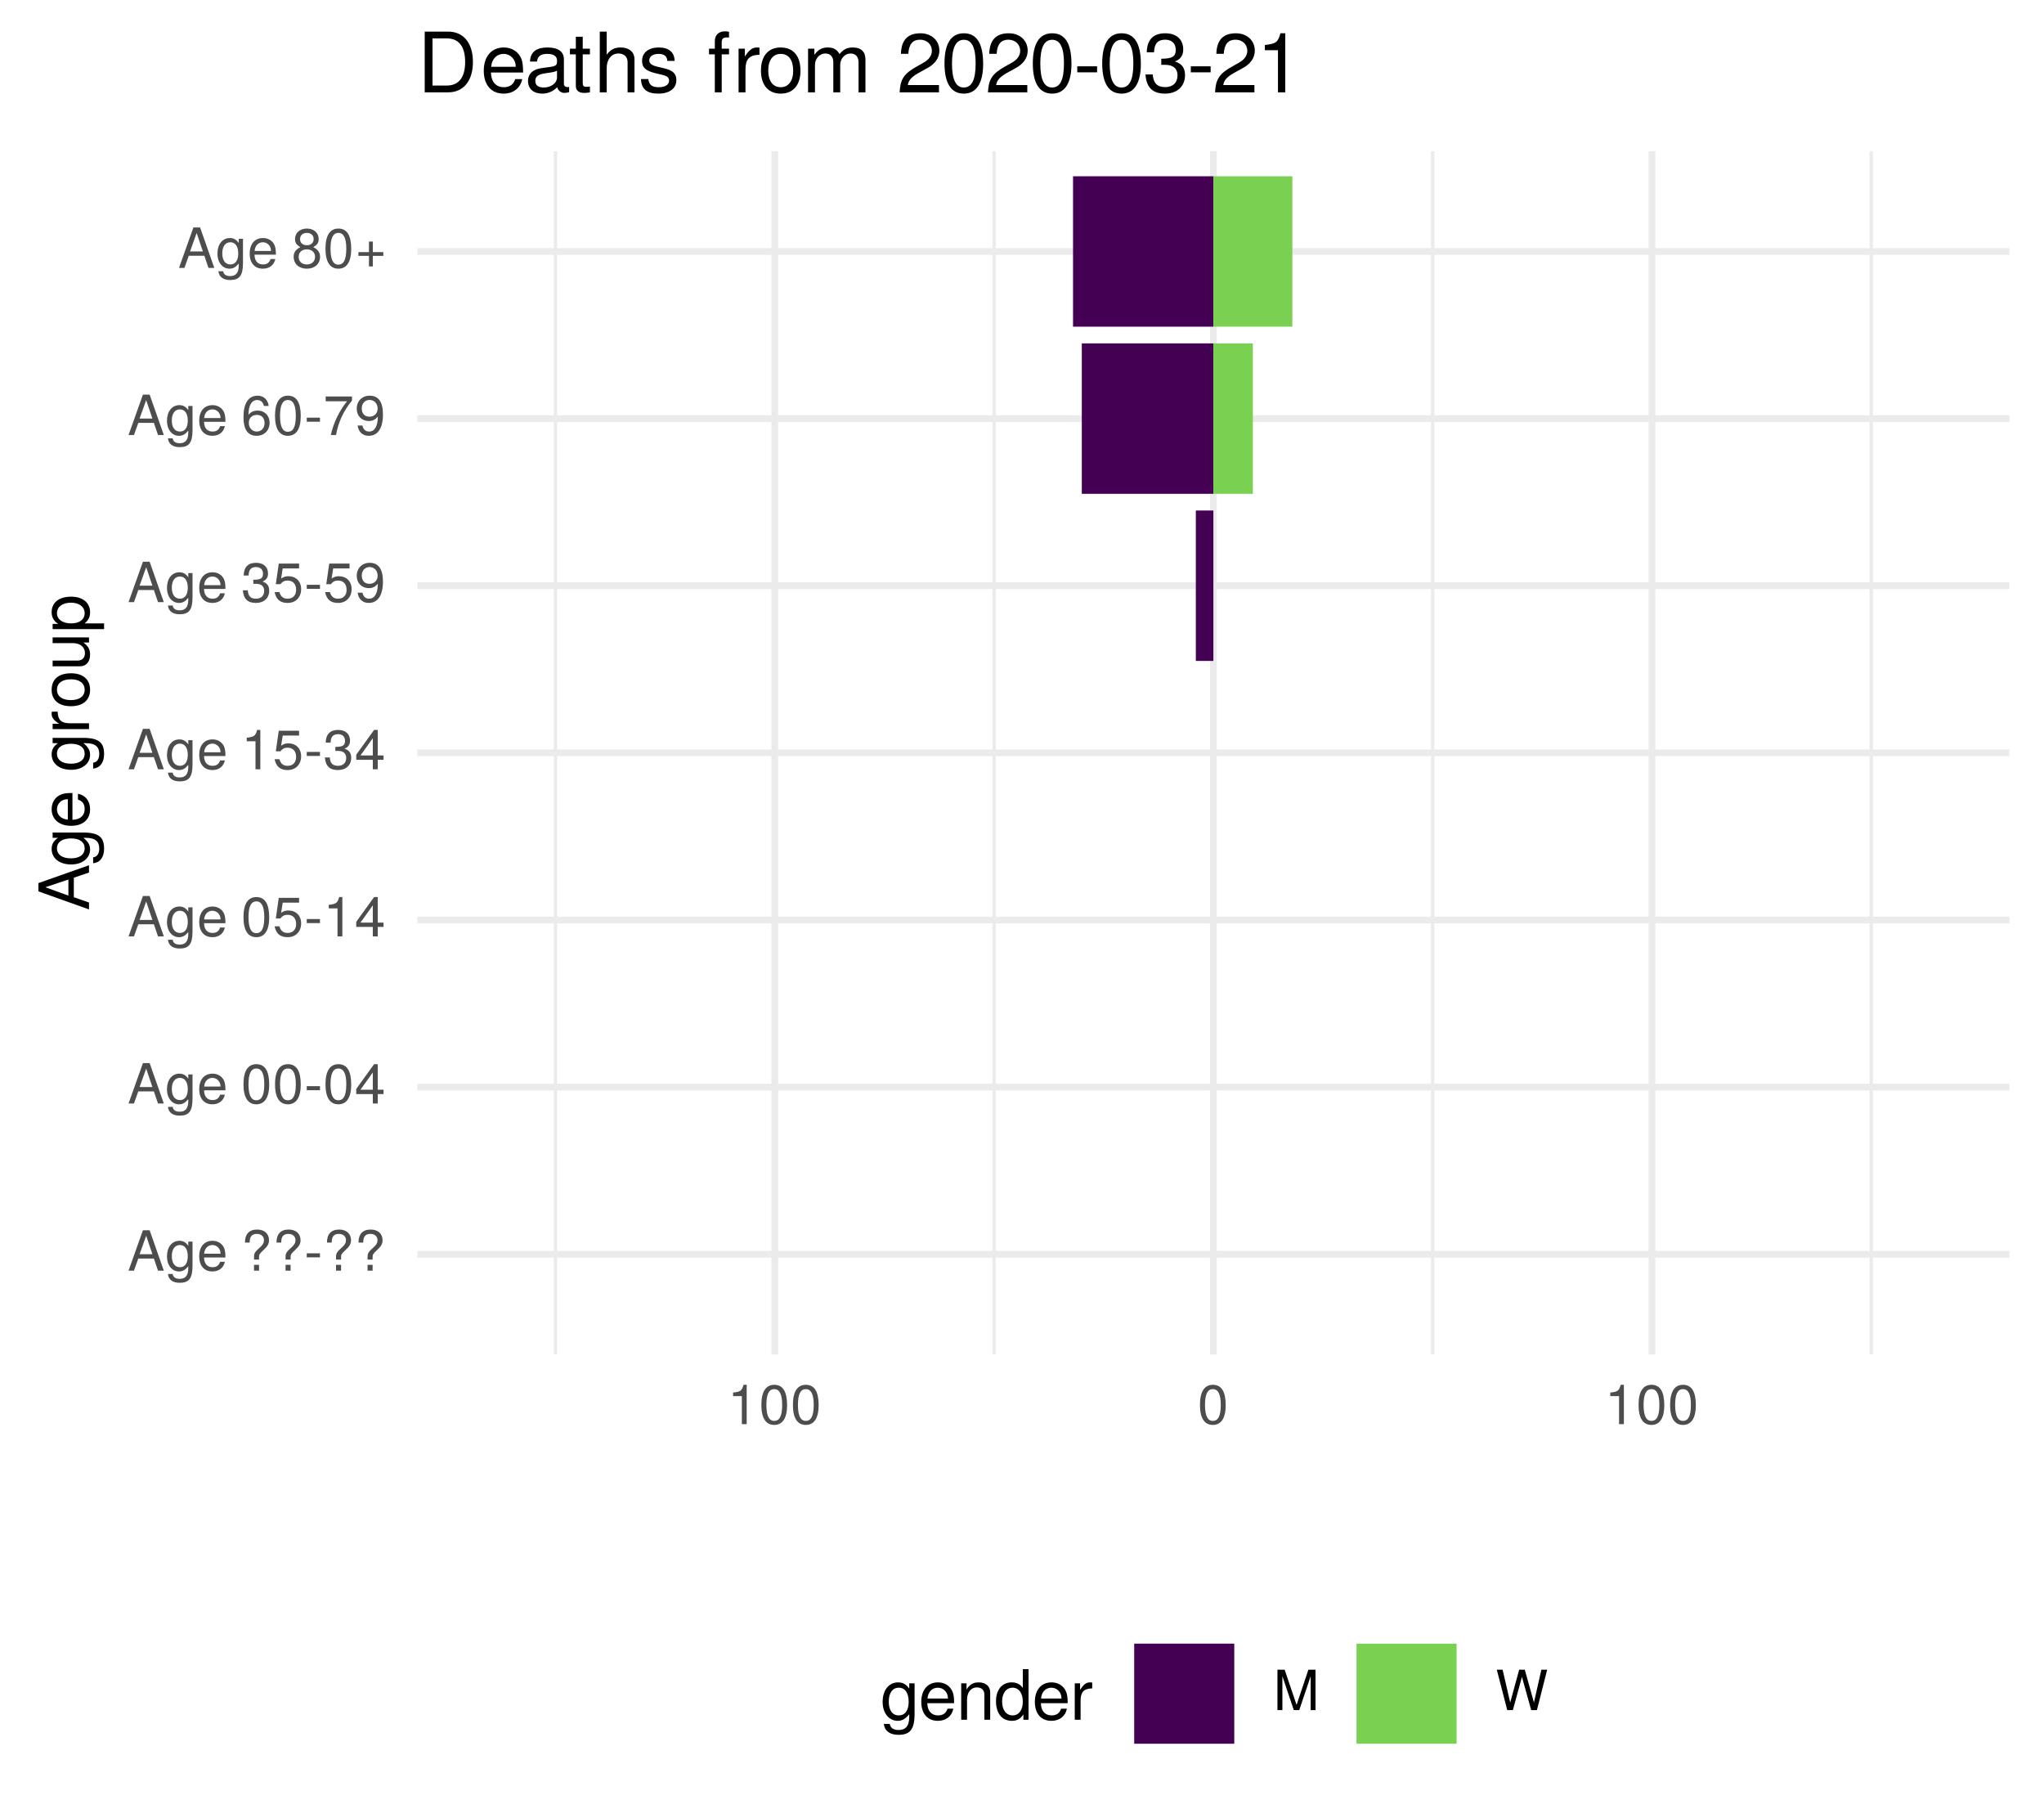
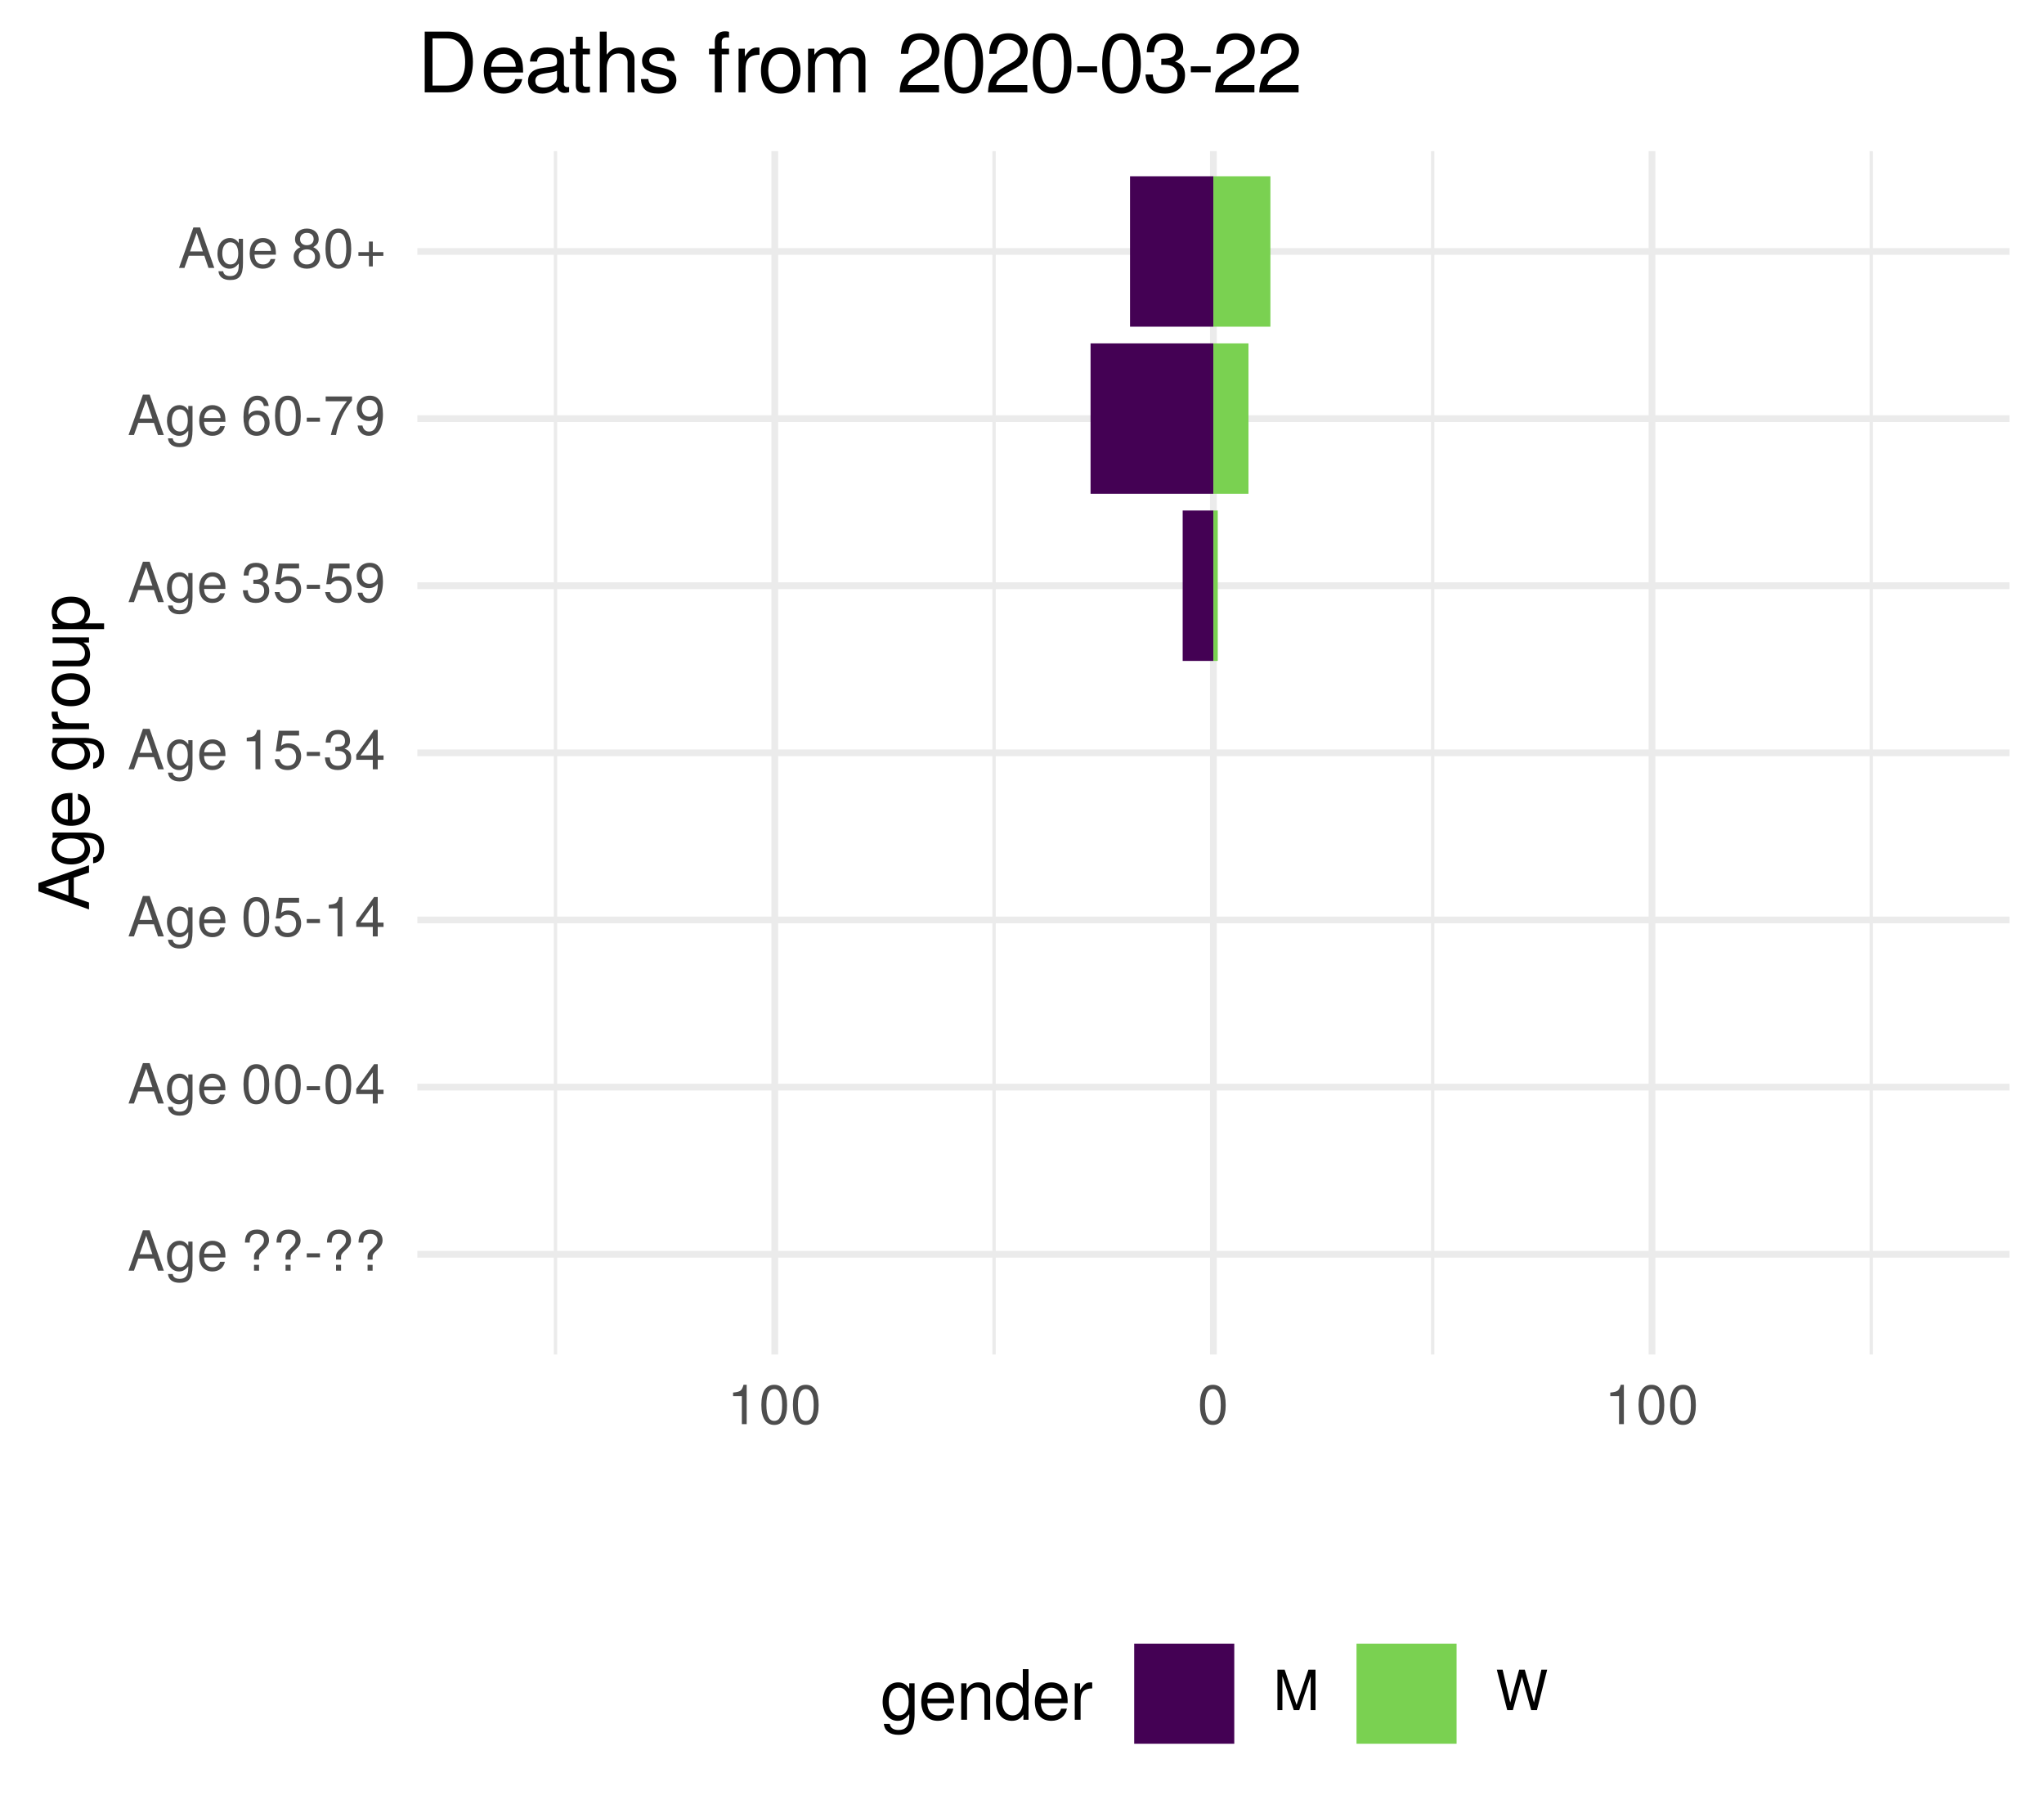
<svg xmlns="http://www.w3.org/2000/svg" xmlns:xlink="http://www.w3.org/1999/xlink" width="324pt" height="288pt" viewBox="0 0 324 288" version="1.1">
  <defs>
    <g>
      <symbol overflow="visible" id="glyph0-0">
        <path style="stroke:none;" d="" />
      </symbol>
      <symbol overflow="visible" id="glyph0-1">
        <path style="stroke:none;" d="M 5.75 0 L 3.5 -6.406 L 2.438 -6.406 L 0.156 0 L 1.016 0 L 1.703 -1.922 L 4.172 -1.922 L 4.828 0 Z M 3.938 -2.609 L 1.906 -2.609 L 2.953 -5.531 Z M 3.938 -2.609 " />
      </symbol>
      <symbol overflow="visible" id="glyph0-2">
        <path style="stroke:none;" d="M 4.297 -0.75 L 4.297 -4.609 L 3.625 -4.609 L 3.625 -3.938 C 3.25 -4.484 2.812 -4.734 2.219 -4.734 C 1.047 -4.734 0.25 -3.75 0.25 -2.266 C 0.25 -0.812 1.078 0.125 2.156 0.125 C 2.734 0.125 3.141 -0.109 3.625 -0.688 L 3.625 -0.391 C 3.625 0.828 3.125 1.297 2.266 1.297 C 1.688 1.297 1.234 1.094 1.156 0.531 L 0.406 0.531 C 0.484 1.406 1.156 1.922 2.25 1.922 C 3.688 1.922 4.297 1.281 4.297 -0.75 Z M 3.547 -2.281 C 3.547 -1.172 3.078 -0.547 2.312 -0.547 C 1.5 -0.547 1.016 -1.188 1.016 -2.312 C 1.016 -3.406 1.516 -4.062 2.297 -4.062 C 3.094 -4.062 3.547 -3.391 3.547 -2.281 Z M 3.547 -2.281 " />
      </symbol>
      <symbol overflow="visible" id="glyph0-3">
        <path style="stroke:none;" d="M 4.516 -2.094 C 4.516 -2.766 4.453 -3.188 4.328 -3.531 C 4.031 -4.281 3.328 -4.734 2.469 -4.734 C 1.172 -4.734 0.359 -3.797 0.359 -2.281 C 0.359 -0.766 1.156 0.125 2.453 0.125 C 3.5 0.125 4.234 -0.469 4.422 -1.406 L 3.672 -1.406 C 3.469 -0.797 3.062 -0.547 2.469 -0.547 C 1.703 -0.547 1.141 -1.031 1.125 -2.094 Z M 3.734 -2.75 C 3.734 -2.75 3.734 -2.703 3.719 -2.688 L 1.141 -2.688 C 1.203 -3.516 1.719 -4.062 2.453 -4.062 C 3.172 -4.062 3.734 -3.469 3.734 -2.75 Z M 3.734 -2.75 " />
      </symbol>
      <symbol overflow="visible" id="glyph0-4">
        <path style="stroke:none;" d="" />
      </symbol>
      <symbol overflow="visible" id="glyph0-5">
        <path style="stroke:none;" d="M 4.422 -4.828 C 4.422 -5.859 3.688 -6.516 2.547 -6.516 C 1.281 -6.516 0.609 -5.812 0.609 -4.453 L 1.359 -4.453 C 1.359 -5.422 1.719 -5.828 2.5 -5.828 C 3.172 -5.828 3.625 -5.422 3.625 -4.828 C 3.625 -4.422 3.438 -4.078 2.969 -3.672 C 2.453 -3.203 2.453 -3.203 2.297 -3 C 2.109 -2.75 2.047 -2.547 2.047 -2.234 L 2.047 -1.75 L 2.844 -1.75 L 2.844 -2.156 C 2.844 -2.547 2.938 -2.703 3.531 -3.25 C 4.203 -3.859 4.422 -4.25 4.422 -4.828 Z M 2.844 0 L 2.844 -0.922 L 2.047 -0.922 L 2.047 0 Z M 2.844 0 " />
      </symbol>
      <symbol overflow="visible" id="glyph0-6">
        <path style="stroke:none;" d="M 2.5 -2.109 L 2.5 -2.75 L 0.406 -2.75 L 0.406 -2.109 Z M 2.5 -2.109 " />
      </symbol>
      <symbol overflow="visible" id="glyph0-7">
        <path style="stroke:none;" d="M 4.453 -3 C 4.453 -5.156 3.781 -6.234 2.422 -6.234 C 1.078 -6.234 0.375 -5.141 0.375 -3.047 C 0.375 -0.953 1.078 0.125 2.422 0.125 C 3.734 0.125 4.453 -0.953 4.453 -3 Z M 3.672 -3.062 C 3.672 -1.297 3.266 -0.516 2.406 -0.516 C 1.578 -0.516 1.172 -1.344 1.172 -3.047 C 1.172 -4.75 1.578 -5.547 2.422 -5.547 C 3.25 -5.547 3.672 -4.734 3.672 -3.062 Z M 3.672 -3.062 " />
      </symbol>
      <symbol overflow="visible" id="glyph0-8">
        <path style="stroke:none;" d="M 4.578 -1.5 L 4.578 -2.188 L 3.656 -2.188 L 3.656 -6.234 L 3.078 -6.234 L 0.25 -2.312 L 0.25 -1.5 L 2.875 -1.5 L 2.875 0 L 3.656 0 L 3.656 -1.5 Z M 2.875 -2.188 L 0.922 -2.188 L 2.875 -4.922 Z M 2.875 -2.188 " />
      </symbol>
      <symbol overflow="visible" id="glyph0-9">
        <path style="stroke:none;" d="M 4.516 -2.062 C 4.516 -3.297 3.688 -4.109 2.5 -4.109 C 2.062 -4.109 1.703 -4 1.344 -3.734 L 1.594 -5.344 L 4.188 -5.344 L 4.188 -6.109 L 0.969 -6.109 L 0.5 -2.844 L 1.219 -2.844 C 1.578 -3.266 1.875 -3.422 2.359 -3.422 C 3.188 -3.422 3.719 -2.891 3.719 -1.969 C 3.719 -1.062 3.203 -0.547 2.359 -0.547 C 1.688 -0.547 1.266 -0.891 1.078 -1.594 L 0.312 -1.594 C 0.562 -0.359 1.266 0.125 2.375 0.125 C 3.641 0.125 4.516 -0.75 4.516 -2.062 Z M 4.516 -2.062 " />
      </symbol>
      <symbol overflow="visible" id="glyph0-10">
        <path style="stroke:none;" d="M 3.047 0 L 3.047 -6.234 L 2.547 -6.234 C 2.266 -5.281 2.094 -5.141 0.891 -5 L 0.891 -4.438 L 2.281 -4.438 L 2.281 0 Z M 3.047 0 " />
      </symbol>
      <symbol overflow="visible" id="glyph0-11">
        <path style="stroke:none;" d="M 4.453 -1.812 C 4.453 -2.562 4.141 -3.016 3.391 -3.266 C 3.969 -3.5 4.266 -3.891 4.266 -4.516 C 4.266 -5.594 3.547 -6.234 2.359 -6.234 C 1.109 -6.234 0.438 -5.547 0.406 -4.219 L 1.188 -4.219 C 1.203 -5.141 1.578 -5.562 2.375 -5.562 C 3.062 -5.562 3.469 -5.156 3.469 -4.5 C 3.469 -3.828 3.188 -3.547 1.938 -3.547 L 1.938 -2.906 L 2.359 -2.906 C 3.219 -2.906 3.656 -2.5 3.656 -1.797 C 3.656 -1.016 3.172 -0.547 2.359 -0.547 C 1.516 -0.547 1.109 -0.969 1.062 -1.875 L 0.281 -1.875 C 0.375 -0.5 1.062 0.125 2.344 0.125 C 3.625 0.125 4.453 -0.641 4.453 -1.812 Z M 4.453 -1.812 " />
      </symbol>
      <symbol overflow="visible" id="glyph0-12">
        <path style="stroke:none;" d="M 4.484 -3.266 C 4.484 -5.219 3.797 -6.234 2.375 -6.234 C 1.188 -6.234 0.328 -5.391 0.328 -4.172 C 0.328 -3.016 1.125 -2.219 2.25 -2.219 C 2.844 -2.219 3.266 -2.438 3.672 -2.922 C 3.672 -1.406 3.172 -0.547 2.281 -0.547 C 1.734 -0.547 1.359 -0.891 1.234 -1.5 L 0.469 -1.5 C 0.609 -0.469 1.281 0.125 2.234 0.125 C 3.688 0.125 4.484 -1.109 4.484 -3.266 Z M 3.641 -4.188 C 3.641 -3.422 3.094 -2.906 2.344 -2.906 C 1.594 -2.906 1.125 -3.391 1.125 -4.234 C 1.125 -5.016 1.656 -5.562 2.359 -5.562 C 3.094 -5.562 3.641 -5 3.641 -4.188 Z M 3.641 -4.188 " />
      </symbol>
      <symbol overflow="visible" id="glyph0-13">
        <path style="stroke:none;" d="M 4.516 -1.938 C 4.516 -3.094 3.719 -3.875 2.609 -3.875 C 1.984 -3.875 1.5 -3.641 1.172 -3.188 C 1.172 -4.703 1.672 -5.547 2.562 -5.547 C 3.109 -5.547 3.484 -5.203 3.609 -4.609 L 4.375 -4.609 C 4.234 -5.625 3.562 -6.234 2.609 -6.234 C 1.156 -6.234 0.375 -5.016 0.375 -2.844 C 0.375 -0.891 1.047 0.125 2.469 0.125 C 3.656 0.125 4.516 -0.719 4.516 -1.938 Z M 3.719 -1.875 C 3.719 -1.094 3.188 -0.547 2.484 -0.547 C 1.766 -0.547 1.219 -1.125 1.219 -1.922 C 1.219 -2.688 1.734 -3.188 2.5 -3.188 C 3.25 -3.188 3.719 -2.703 3.719 -1.875 Z M 3.719 -1.875 " />
      </symbol>
      <symbol overflow="visible" id="glyph0-14">
        <path style="stroke:none;" d="M 4.578 -5.453 L 4.578 -6.109 L 0.406 -6.109 L 0.406 -5.344 L 3.781 -5.344 C 2.531 -3.781 1.656 -1.953 1.219 0 L 2.047 0 C 2.391 -2.016 3.266 -3.891 4.578 -5.453 Z M 4.578 -5.453 " />
      </symbol>
      <symbol overflow="visible" id="glyph0-15">
        <path style="stroke:none;" d="M 4.516 -1.766 C 4.516 -2.453 4.156 -2.938 3.438 -3.281 C 4.078 -3.672 4.297 -3.984 4.297 -4.578 C 4.297 -5.547 3.531 -6.234 2.422 -6.234 C 1.312 -6.234 0.547 -5.547 0.547 -4.578 C 0.547 -4 0.75 -3.672 1.391 -3.281 C 0.672 -2.938 0.328 -2.453 0.328 -1.766 C 0.328 -0.625 1.188 0.125 2.422 0.125 C 3.656 0.125 4.516 -0.625 4.516 -1.766 Z M 3.5 -4.562 C 3.5 -3.969 3.062 -3.594 2.422 -3.594 C 1.766 -3.594 1.344 -3.969 1.344 -4.562 C 1.344 -5.156 1.766 -5.547 2.422 -5.547 C 3.078 -5.547 3.5 -5.156 3.5 -4.562 Z M 3.719 -1.75 C 3.719 -1.016 3.188 -0.547 2.406 -0.547 C 1.641 -0.547 1.125 -1.016 1.125 -1.75 C 1.125 -2.484 1.641 -2.938 2.422 -2.938 C 3.188 -2.938 3.719 -2.484 3.719 -1.75 Z M 3.719 -1.75 " />
      </symbol>
      <symbol overflow="visible" id="glyph0-16">
        <path style="stroke:none;" d="M 4.547 -1.906 L 4.547 -2.5 L 2.875 -2.5 L 2.875 -4.172 L 2.266 -4.172 L 2.266 -2.5 L 0.594 -2.5 L 0.594 -1.906 L 2.266 -1.906 L 2.266 -0.234 L 2.875 -0.234 L 2.875 -1.906 Z M 4.547 -1.906 " />
      </symbol>
      <symbol overflow="visible" id="glyph0-17">
        <path style="stroke:none;" d="M 6.688 0 L 6.688 -6.406 L 5.562 -6.406 L 3.688 -0.828 L 1.797 -6.406 L 0.656 -6.406 L 0.656 0 L 1.438 0 L 1.438 -5.375 L 3.25 0 L 4.109 0 L 5.922 -5.375 L 5.922 0 Z M 6.688 0 " />
      </symbol>
      <symbol overflow="visible" id="glyph0-18">
        <path style="stroke:none;" d="M 8.172 -6.406 L 7.25 -6.406 L 6.078 -1.203 L 4.625 -6.406 L 3.734 -6.406 L 2.312 -1.203 L 1.109 -6.406 L 0.188 -6.406 L 1.844 0 L 2.734 0 L 4.172 -5.266 L 5.641 0 L 6.547 0 Z M 8.172 -6.406 " />
      </symbol>
      <symbol overflow="visible" id="glyph1-0">
        <path style="stroke:none;" d="" />
      </symbol>
      <symbol overflow="visible" id="glyph1-1">
        <path style="stroke:none;" d="M 0 -7.188 L -8.016 -4.359 L -8.016 -3.047 L 0 -0.188 L 0 -1.281 L -2.406 -2.125 L -2.406 -5.219 L 0 -6.031 Z M -3.266 -4.922 L -3.266 -2.375 L -6.922 -3.703 Z M -3.266 -4.922 " />
      </symbol>
      <symbol overflow="visible" id="glyph1-2">
        <path style="stroke:none;" d="M -0.953 -5.375 L -5.766 -5.375 L -5.766 -4.531 L -4.922 -4.531 C -5.609 -4.062 -5.922 -3.516 -5.922 -2.766 C -5.922 -1.312 -4.703 -0.312 -2.828 -0.312 C -1.016 -0.312 0.172 -1.344 0.172 -2.688 C 0.172 -3.422 -0.141 -3.922 -0.875 -4.531 L -0.484 -4.531 C 1.047 -4.531 1.625 -3.906 1.625 -2.844 C 1.625 -2.109 1.359 -1.547 0.656 -1.438 L 0.656 -0.5 C 1.75 -0.609 2.391 -1.453 2.391 -2.812 C 2.391 -4.609 1.594 -5.375 -0.953 -5.375 Z M -2.844 -4.438 C -1.469 -4.438 -0.688 -3.844 -0.688 -2.875 C -0.688 -1.875 -1.484 -1.281 -2.875 -1.281 C -4.266 -1.281 -5.078 -1.891 -5.078 -2.875 C -5.078 -3.859 -4.25 -4.438 -2.844 -4.438 Z M -2.844 -4.438 " />
      </symbol>
      <symbol overflow="visible" id="glyph1-3">
        <path style="stroke:none;" d="M -2.625 -5.641 C -3.453 -5.641 -3.984 -5.578 -4.406 -5.406 C -5.359 -5.031 -5.922 -4.156 -5.922 -3.078 C -5.922 -1.469 -4.734 -0.438 -2.844 -0.438 C -0.953 -0.438 0.172 -1.438 0.172 -3.062 C 0.172 -4.375 -0.578 -5.297 -1.75 -5.516 L -1.75 -4.594 C -0.984 -4.344 -0.688 -3.828 -0.688 -3.094 C -0.688 -2.141 -1.297 -1.422 -2.625 -1.391 Z M -3.438 -4.656 C -3.438 -4.656 -3.391 -4.656 -3.359 -4.656 L -3.359 -1.422 C -4.391 -1.5 -5.078 -2.141 -5.078 -3.062 C -5.078 -3.969 -4.328 -4.656 -3.438 -4.656 Z M -3.438 -4.656 " />
      </symbol>
      <symbol overflow="visible" id="glyph1-4">
        <path style="stroke:none;" d="" />
      </symbol>
      <symbol overflow="visible" id="glyph1-5">
        <path style="stroke:none;" d="M -4.969 -3.531 L -5.891 -3.531 C -5.922 -3.375 -5.922 -3.297 -5.922 -3.172 C -5.922 -2.578 -5.578 -2.141 -4.719 -1.609 L -5.766 -1.609 L -5.766 -0.766 L 0 -0.766 L 0 -1.688 L -2.984 -1.688 C -4.297 -1.688 -4.938 -2.109 -4.969 -3.531 Z M -4.969 -3.531 " />
      </symbol>
      <symbol overflow="visible" id="glyph1-6">
        <path style="stroke:none;" d="M -2.844 -5.609 C -4.828 -5.609 -5.922 -4.656 -5.922 -2.984 C -5.922 -1.375 -4.812 -0.391 -2.875 -0.391 C -0.953 -0.391 0.172 -1.359 0.172 -3 C 0.172 -4.625 -0.953 -5.609 -2.844 -5.609 Z M -2.844 -4.656 C -1.5 -4.656 -0.688 -4.016 -0.688 -3 C -0.688 -1.984 -1.484 -1.359 -2.875 -1.359 C -4.266 -1.359 -5.078 -1.984 -5.078 -3 C -5.078 -4.031 -4.281 -4.656 -2.844 -4.656 Z M -2.844 -4.656 " />
      </symbol>
      <symbol overflow="visible" id="glyph1-7">
        <path style="stroke:none;" d="M 0 -5.297 L -5.766 -5.297 L -5.766 -4.391 L -2.578 -4.391 C -1.406 -4.391 -0.641 -3.766 -0.641 -2.812 C -0.641 -2.094 -1.078 -1.625 -1.766 -1.625 L -5.766 -1.625 L -5.766 -0.719 L -1.406 -0.719 C -0.453 -0.719 0.172 -1.438 0.172 -2.547 C 0.172 -3.406 -0.125 -3.938 -0.891 -4.484 L 0 -4.484 Z M 0 -5.297 " />
      </symbol>
      <symbol overflow="visible" id="glyph1-8">
        <path style="stroke:none;" d="M -2.828 -5.75 C -4.766 -5.75 -5.922 -4.812 -5.922 -3.281 C -5.922 -2.5 -5.578 -1.875 -4.891 -1.438 L -5.766 -1.438 L -5.766 -0.609 L 2.391 -0.609 L 2.391 -1.516 L -0.688 -1.516 C -0.094 -2 0.172 -2.547 0.172 -3.281 C 0.172 -4.781 -0.984 -5.75 -2.828 -5.75 Z M -2.844 -4.797 C -1.547 -4.797 -0.688 -4.125 -0.688 -3.125 C -0.688 -2.156 -1.484 -1.516 -2.844 -1.516 C -4.188 -1.516 -5.078 -2.156 -5.078 -3.125 C -5.078 -4.141 -4.219 -4.797 -2.844 -4.797 Z M -2.844 -4.797 " />
      </symbol>
      <symbol overflow="visible" id="glyph2-0">
        <path style="stroke:none;" d="" />
      </symbol>
      <symbol overflow="visible" id="glyph2-1">
        <path style="stroke:none;" d="M 5.375 -0.953 L 5.375 -5.766 L 4.531 -5.766 L 4.531 -4.922 C 4.062 -5.609 3.516 -5.922 2.766 -5.922 C 1.312 -5.922 0.312 -4.703 0.312 -2.828 C 0.312 -1.016 1.344 0.172 2.688 0.172 C 3.422 0.172 3.922 -0.141 4.531 -0.875 L 4.531 -0.484 C 4.531 1.047 3.906 1.625 2.844 1.625 C 2.109 1.625 1.547 1.359 1.438 0.656 L 0.5 0.656 C 0.609 1.75 1.453 2.391 2.812 2.391 C 4.609 2.391 5.375 1.594 5.375 -0.953 Z M 4.438 -2.844 C 4.438 -1.469 3.844 -0.688 2.875 -0.688 C 1.875 -0.688 1.281 -1.484 1.281 -2.875 C 1.281 -4.266 1.891 -5.078 2.875 -5.078 C 3.859 -5.078 4.438 -4.25 4.438 -2.844 Z M 4.438 -2.844 " />
      </symbol>
      <symbol overflow="visible" id="glyph2-2">
        <path style="stroke:none;" d="M 5.641 -2.625 C 5.641 -3.453 5.578 -3.984 5.406 -4.406 C 5.031 -5.359 4.156 -5.922 3.078 -5.922 C 1.469 -5.922 0.438 -4.734 0.438 -2.844 C 0.438 -0.953 1.438 0.172 3.062 0.172 C 4.375 0.172 5.297 -0.578 5.516 -1.75 L 4.594 -1.75 C 4.344 -0.984 3.828 -0.688 3.094 -0.688 C 2.141 -0.688 1.422 -1.297 1.391 -2.625 Z M 4.656 -3.438 C 4.656 -3.438 4.656 -3.391 4.656 -3.359 L 1.422 -3.359 C 1.5 -4.391 2.141 -5.078 3.062 -5.078 C 3.969 -5.078 4.656 -4.328 4.656 -3.438 Z M 4.656 -3.438 " />
      </symbol>
      <symbol overflow="visible" id="glyph2-3">
        <path style="stroke:none;" d="M 5.359 0 L 5.359 -4.359 C 5.359 -5.312 4.641 -5.922 3.531 -5.922 C 2.672 -5.922 2.125 -5.594 1.609 -4.797 L 1.609 -5.766 L 0.766 -5.766 L 0.766 0 L 1.688 0 L 1.688 -3.172 C 1.688 -4.359 2.328 -5.125 3.25 -5.125 C 3.984 -5.125 4.438 -4.688 4.438 -4 L 4.438 0 Z M 5.359 0 " />
      </symbol>
      <symbol overflow="visible" id="glyph2-4">
        <path style="stroke:none;" d="M 5.438 0 L 5.438 -8.016 L 4.531 -8.016 L 4.531 -5.031 C 4.141 -5.625 3.531 -5.922 2.766 -5.922 C 1.266 -5.922 0.281 -4.781 0.281 -2.938 C 0.281 -0.984 1.25 0.172 2.797 0.172 C 3.594 0.172 4.141 -0.125 4.625 -0.844 L 4.625 0 Z M 4.531 -2.859 C 4.531 -1.531 3.891 -0.688 2.922 -0.688 C 1.906 -0.688 1.25 -1.547 1.25 -2.875 C 1.25 -4.219 1.906 -5.078 2.922 -5.078 C 3.906 -5.078 4.531 -4.188 4.531 -2.859 Z M 4.531 -2.859 " />
      </symbol>
      <symbol overflow="visible" id="glyph2-5">
        <path style="stroke:none;" d="M 3.531 -4.969 L 3.531 -5.891 C 3.375 -5.922 3.297 -5.922 3.172 -5.922 C 2.578 -5.922 2.141 -5.578 1.609 -4.719 L 1.609 -5.766 L 0.766 -5.766 L 0.766 0 L 1.688 0 L 1.688 -2.984 C 1.688 -4.297 2.109 -4.938 3.531 -4.969 Z M 3.531 -4.969 " />
      </symbol>
      <symbol overflow="visible" id="glyph3-0">
        <path style="stroke:none;" d="" />
      </symbol>
      <symbol overflow="visible" id="glyph3-1">
        <path style="stroke:none;" d="M 8.812 -4.812 C 8.812 -7.797 7.328 -9.625 4.891 -9.625 L 1.172 -9.625 L 1.172 0 L 4.891 0 C 7.312 0 8.812 -1.828 8.812 -4.812 Z M 7.578 -4.812 C 7.578 -2.375 6.578 -1.078 4.672 -1.078 L 2.406 -1.078 L 2.406 -8.547 L 4.672 -8.547 C 6.578 -8.547 7.578 -7.266 7.578 -4.812 Z M 7.578 -4.812 " />
      </symbol>
      <symbol overflow="visible" id="glyph3-2">
        <path style="stroke:none;" d="M 6.766 -3.141 C 6.766 -4.141 6.688 -4.781 6.5 -5.297 C 6.047 -6.438 4.984 -7.109 3.703 -7.109 C 1.766 -7.109 0.531 -5.688 0.531 -3.422 C 0.531 -1.156 1.734 0.203 3.672 0.203 C 5.25 0.203 6.344 -0.703 6.625 -2.094 L 5.516 -2.094 C 5.219 -1.188 4.594 -0.812 3.703 -0.812 C 2.562 -0.812 1.703 -1.562 1.672 -3.141 Z M 5.594 -4.125 C 5.594 -4.125 5.594 -4.062 5.578 -4.047 L 1.703 -4.047 C 1.797 -5.266 2.578 -6.094 3.688 -6.094 C 4.766 -6.094 5.594 -5.203 5.594 -4.125 Z M 5.594 -4.125 " />
      </symbol>
      <symbol overflow="visible" id="glyph3-3">
        <path style="stroke:none;" d="M 7.062 -0.031 L 7.062 -0.859 C 6.938 -0.828 6.891 -0.828 6.828 -0.828 C 6.438 -0.828 6.234 -1.031 6.234 -1.375 L 6.234 -5.234 C 6.234 -6.453 5.328 -7.109 3.625 -7.109 C 1.953 -7.109 0.922 -6.469 0.859 -4.875 L 1.969 -4.875 C 2.062 -5.719 2.562 -6.094 3.594 -6.094 C 4.578 -6.094 5.141 -5.734 5.141 -5.062 L 5.141 -4.781 C 5.141 -4.312 4.859 -4.125 3.984 -4.016 C 2.422 -3.812 2.188 -3.766 1.766 -3.594 C 0.969 -3.266 0.547 -2.641 0.547 -1.797 C 0.547 -0.547 1.422 0.203 2.828 0.203 C 3.703 0.203 4.562 -0.172 5.172 -0.812 C 5.297 -0.297 5.766 0.094 6.312 0.094 C 6.531 0.094 6.703 0.062 7.062 -0.031 Z M 5.141 -2.391 C 5.141 -1.406 4.125 -0.766 3.062 -0.766 C 2.203 -0.766 1.703 -1.062 1.703 -1.828 C 1.703 -2.547 2.188 -2.859 3.359 -3.031 C 4.531 -3.188 4.766 -3.25 5.141 -3.422 Z M 5.141 -2.391 " />
      </symbol>
      <symbol overflow="visible" id="glyph3-4">
        <path style="stroke:none;" d="M 3.359 0 L 3.359 -0.922 C 3.203 -0.891 3.031 -0.875 2.828 -0.875 C 2.344 -0.875 2.219 -1 2.219 -1.484 L 2.219 -6.016 L 3.359 -6.016 L 3.359 -6.922 L 2.219 -6.922 L 2.219 -8.812 L 1.125 -8.812 L 1.125 -6.922 L 0.188 -6.922 L 0.188 -6.016 L 1.125 -6.016 L 1.125 -1 C 1.125 -0.297 1.594 0.094 2.453 0.094 C 2.719 0.094 2.984 0.062 3.359 0 Z M 3.359 0 " />
      </symbol>
      <symbol overflow="visible" id="glyph3-5">
        <path style="stroke:none;" d="M 6.422 0 L 6.422 -5.234 C 6.422 -6.391 5.578 -7.109 4.234 -7.109 C 3.266 -7.109 2.672 -6.812 2.016 -5.969 L 2.016 -9.625 L 0.922 -9.625 L 0.922 0 L 2.016 0 L 2.016 -3.812 C 2.016 -5.234 2.766 -6.156 3.891 -6.156 C 4.672 -6.156 5.328 -5.703 5.328 -4.797 L 5.328 0 Z M 6.422 0 " />
      </symbol>
      <symbol overflow="visible" id="glyph3-6">
        <path style="stroke:none;" d="M 6.062 -1.938 C 6.062 -2.969 5.484 -3.484 4.109 -3.812 L 3.047 -4.062 C 2.156 -4.281 1.766 -4.562 1.766 -5.062 C 1.766 -5.688 2.344 -6.094 3.234 -6.094 C 4.125 -6.094 4.594 -5.719 4.625 -4.984 L 5.781 -4.984 C 5.766 -6.344 4.875 -7.109 3.281 -7.109 C 1.656 -7.109 0.625 -6.281 0.625 -5 C 0.625 -3.922 1.172 -3.406 2.812 -3.016 L 3.844 -2.766 C 4.609 -2.578 4.906 -2.344 4.906 -1.844 C 4.906 -1.203 4.266 -0.812 3.297 -0.812 C 2.312 -0.812 1.75 -1.062 1.609 -2.109 L 0.453 -2.109 C 0.5 -0.516 1.406 0.203 3.203 0.203 C 4.953 0.203 6.062 -0.609 6.062 -1.938 Z M 6.062 -1.938 " />
      </symbol>
      <symbol overflow="visible" id="glyph3-7">
        <path style="stroke:none;" d="" />
      </symbol>
      <symbol overflow="visible" id="glyph3-8">
        <path style="stroke:none;" d="M 3.406 -6.016 L 3.406 -6.922 L 2.25 -6.922 L 2.25 -8 C 2.25 -8.469 2.516 -8.703 3.031 -8.703 C 3.109 -8.703 3.156 -8.703 3.406 -8.688 L 3.406 -9.594 C 3.156 -9.656 3.016 -9.672 2.781 -9.672 C 1.766 -9.672 1.156 -9.078 1.156 -8.094 L 1.156 -6.922 L 0.234 -6.922 L 0.234 -6.016 L 1.156 -6.016 L 1.156 0 L 2.25 0 L 2.25 -6.016 Z M 3.406 -6.016 " />
      </symbol>
      <symbol overflow="visible" id="glyph3-9">
        <path style="stroke:none;" d="M 4.234 -5.953 L 4.234 -7.078 C 4.047 -7.109 3.969 -7.109 3.812 -7.109 C 3.109 -7.109 2.562 -6.688 1.922 -5.672 L 1.922 -6.922 L 0.922 -6.922 L 0.922 0 L 2.016 0 L 2.016 -3.594 C 2.016 -5.156 2.531 -5.922 4.234 -5.953 Z M 4.234 -5.953 " />
      </symbol>
      <symbol overflow="visible" id="glyph3-10">
        <path style="stroke:none;" d="M 6.734 -3.406 C 6.734 -5.797 5.578 -7.109 3.594 -7.109 C 1.656 -7.109 0.469 -5.781 0.469 -3.453 C 0.469 -1.141 1.641 0.203 3.609 0.203 C 5.547 0.203 6.734 -1.141 6.734 -3.406 Z M 5.578 -3.422 C 5.578 -1.797 4.812 -0.812 3.609 -0.812 C 2.375 -0.812 1.625 -1.781 1.625 -3.453 C 1.625 -5.125 2.375 -6.094 3.609 -6.094 C 4.844 -6.094 5.578 -5.141 5.578 -3.422 Z M 5.578 -3.422 " />
      </symbol>
      <symbol overflow="visible" id="glyph3-11">
        <path style="stroke:none;" d="M 10.031 0 L 10.031 -5.188 C 10.031 -6.438 9.344 -7.109 8.047 -7.109 C 7.125 -7.109 6.578 -6.844 5.922 -6.062 C 5.516 -6.797 4.969 -7.109 4.062 -7.109 C 3.141 -7.109 2.531 -6.766 1.938 -5.938 L 1.938 -6.922 L 0.938 -6.922 L 0.938 0 L 2.031 0 L 2.031 -4.344 C 2.031 -5.344 2.766 -6.156 3.656 -6.156 C 4.469 -6.156 4.938 -5.656 4.938 -4.766 L 4.938 0 L 6.031 0 L 6.031 -4.344 C 6.031 -5.344 6.766 -6.156 7.672 -6.156 C 8.469 -6.156 8.938 -5.641 8.938 -4.766 L 8.938 0 Z M 10.031 0 " />
      </symbol>
      <symbol overflow="visible" id="glyph3-12">
        <path style="stroke:none;" d="M 6.75 -6.609 C 6.75 -8.203 5.516 -9.359 3.75 -9.359 C 1.828 -9.359 0.719 -8.391 0.656 -6.109 L 1.828 -6.109 C 1.922 -7.688 2.562 -8.344 3.703 -8.344 C 4.766 -8.344 5.562 -7.594 5.562 -6.594 C 5.562 -5.844 5.125 -5.219 4.297 -4.734 L 3.078 -4.047 C 1.125 -2.938 0.547 -2.062 0.453 0 L 6.688 0 L 6.688 -1.156 L 1.75 -1.156 C 1.875 -1.922 2.297 -2.406 3.453 -3.078 L 4.766 -3.797 C 6.078 -4.484 6.75 -5.469 6.75 -6.609 Z M 6.75 -6.609 " />
      </symbol>
      <symbol overflow="visible" id="glyph3-13">
        <path style="stroke:none;" d="M 6.688 -4.5 C 6.688 -7.75 5.672 -9.359 3.625 -9.359 C 1.609 -9.359 0.562 -7.719 0.562 -4.578 C 0.562 -1.422 1.625 0.203 3.625 0.203 C 5.609 0.203 6.688 -1.422 6.688 -4.5 Z M 5.5 -4.609 C 5.5 -1.953 4.891 -0.766 3.609 -0.766 C 2.375 -0.766 1.75 -2 1.75 -4.562 C 1.75 -7.125 2.375 -8.328 3.625 -8.328 C 4.891 -8.328 5.5 -7.109 5.5 -4.609 Z M 5.5 -4.609 " />
      </symbol>
      <symbol overflow="visible" id="glyph3-14">
        <path style="stroke:none;" d="M 3.75 -3.172 L 3.75 -4.125 L 0.609 -4.125 L 0.609 -3.172 Z M 3.75 -3.172 " />
      </symbol>
      <symbol overflow="visible" id="glyph3-15">
        <path style="stroke:none;" d="M 6.688 -2.719 C 6.688 -3.859 6.219 -4.516 5.094 -4.891 C 5.969 -5.234 6.406 -5.844 6.406 -6.781 C 6.406 -8.391 5.328 -9.359 3.547 -9.359 C 1.656 -9.359 0.656 -8.328 0.625 -6.344 L 1.781 -6.344 C 1.812 -7.719 2.375 -8.344 3.562 -8.344 C 4.594 -8.344 5.219 -7.734 5.219 -6.75 C 5.219 -5.75 4.781 -5.328 2.922 -5.328 L 2.922 -4.359 L 3.547 -4.359 C 4.828 -4.359 5.5 -3.75 5.5 -2.703 C 5.5 -1.531 4.766 -0.828 3.547 -0.828 C 2.281 -0.828 1.656 -1.469 1.578 -2.828 L 0.422 -2.828 C 0.562 -0.734 1.594 0.203 3.516 0.203 C 5.438 0.203 6.688 -0.953 6.688 -2.719 Z M 6.688 -2.719 " />
      </symbol>
-       <symbol overflow="visible" id="glyph3-16">
-         <path style="stroke:none;" d="M 4.578 0 L 4.578 -9.359 L 3.812 -9.359 C 3.406 -7.922 3.141 -7.719 1.344 -7.5 L 1.344 -6.672 L 3.422 -6.672 L 3.422 0 Z M 4.578 0 " />
-       </symbol>
    </g>
    <clipPath id="clip1">
      <path d="M 87 23.957 L 89 23.957 L 89 214.648 L 87 214.648 Z M 87 23.957 " />
    </clipPath>
    <clipPath id="clip2">
      <path d="M 157 23.957 L 158 23.957 L 158 214.648 L 157 214.648 Z M 157 23.957 " />
    </clipPath>
    <clipPath id="clip3">
      <path d="M 226 23.957 L 228 23.957 L 228 214.648 L 226 214.648 Z M 226 23.957 " />
    </clipPath>
    <clipPath id="clip4">
      <path d="M 296 23.957 L 297 23.957 L 297 214.648 L 296 214.648 Z M 296 23.957 " />
    </clipPath>
    <clipPath id="clip5">
      <path d="M 66.152 198 L 318.523 198 L 318.523 200 L 66.152 200 Z M 66.152 198 " />
    </clipPath>
    <clipPath id="clip6">
      <path d="M 66.152 171 L 318.523 171 L 318.523 173 L 66.152 173 Z M 66.152 171 " />
    </clipPath>
    <clipPath id="clip7">
      <path d="M 66.152 145 L 318.523 145 L 318.523 147 L 66.152 147 Z M 66.152 145 " />
    </clipPath>
    <clipPath id="clip8">
      <path d="M 66.152 118 L 318.523 118 L 318.523 120 L 66.152 120 Z M 66.152 118 " />
    </clipPath>
    <clipPath id="clip9">
      <path d="M 66.152 92 L 318.523 92 L 318.523 94 L 66.152 94 Z M 66.152 92 " />
    </clipPath>
    <clipPath id="clip10">
      <path d="M 66.152 65 L 318.523 65 L 318.523 67 L 66.152 67 Z M 66.152 65 " />
    </clipPath>
    <clipPath id="clip11">
      <path d="M 66.152 39 L 318.523 39 L 318.523 41 L 66.152 41 Z M 66.152 39 " />
    </clipPath>
    <clipPath id="clip12">
      <path d="M 122 23.957 L 124 23.957 L 124 214.648 L 122 214.648 Z M 122 23.957 " />
    </clipPath>
    <clipPath id="clip13">
      <path d="M 191 23.957 L 193 23.957 L 193 214.648 L 191 214.648 Z M 191 23.957 " />
    </clipPath>
    <clipPath id="clip14">
      <path d="M 261 23.957 L 263 23.957 L 263 214.648 L 261 214.648 Z M 261 23.957 " />
    </clipPath>
  </defs>
-   <g id="surface4286">
+   <g id="surface4296">
    <rect x="0" y="0" width="324" height="288" style="fill:rgb(100%,100%,100%);fill-opacity:1;stroke:none;" />
    <g clip-path="url(#clip1)" clip-rule="nonzero">
      <path style="fill:none;stroke-width:0.533;stroke-linecap:butt;stroke-linejoin:round;stroke:rgb(92.157%,92.157%,92.157%);stroke-opacity:1;stroke-miterlimit:10;" d="M 88.051 214.652 L 88.051 23.957 " />
    </g>
    <g clip-path="url(#clip2)" clip-rule="nonzero">
      <path style="fill:none;stroke-width:0.533;stroke-linecap:butt;stroke-linejoin:round;stroke:rgb(92.157%,92.157%,92.157%);stroke-opacity:1;stroke-miterlimit:10;" d="M 157.574 214.652 L 157.574 23.957 " />
    </g>
    <g clip-path="url(#clip3)" clip-rule="nonzero">
      <path style="fill:none;stroke-width:0.533;stroke-linecap:butt;stroke-linejoin:round;stroke:rgb(92.157%,92.157%,92.157%);stroke-opacity:1;stroke-miterlimit:10;" d="M 227.098 214.652 L 227.098 23.957 " />
    </g>
    <g clip-path="url(#clip4)" clip-rule="nonzero">
      <path style="fill:none;stroke-width:0.533;stroke-linecap:butt;stroke-linejoin:round;stroke:rgb(92.157%,92.157%,92.157%);stroke-opacity:1;stroke-miterlimit:10;" d="M 296.621 214.652 L 296.621 23.957 " />
    </g>
    <g clip-path="url(#clip5)" clip-rule="nonzero">
      <path style="fill:none;stroke-width:1.067;stroke-linecap:butt;stroke-linejoin:round;stroke:rgb(92.157%,92.157%,92.157%);stroke-opacity:1;stroke-miterlimit:10;" d="M 66.152 198.762 L 318.52 198.762 " />
    </g>
    <g clip-path="url(#clip6)" clip-rule="nonzero">
      <path style="fill:none;stroke-width:1.067;stroke-linecap:butt;stroke-linejoin:round;stroke:rgb(92.157%,92.157%,92.157%);stroke-opacity:1;stroke-miterlimit:10;" d="M 66.152 172.273 L 318.52 172.273 " />
    </g>
    <g clip-path="url(#clip7)" clip-rule="nonzero">
      <path style="fill:none;stroke-width:1.067;stroke-linecap:butt;stroke-linejoin:round;stroke:rgb(92.157%,92.157%,92.157%);stroke-opacity:1;stroke-miterlimit:10;" d="M 66.152 145.789 L 318.52 145.789 " />
    </g>
    <g clip-path="url(#clip8)" clip-rule="nonzero">
      <path style="fill:none;stroke-width:1.067;stroke-linecap:butt;stroke-linejoin:round;stroke:rgb(92.157%,92.157%,92.157%);stroke-opacity:1;stroke-miterlimit:10;" d="M 66.152 119.305 L 318.52 119.305 " />
    </g>
    <g clip-path="url(#clip9)" clip-rule="nonzero">
      <path style="fill:none;stroke-width:1.067;stroke-linecap:butt;stroke-linejoin:round;stroke:rgb(92.157%,92.157%,92.157%);stroke-opacity:1;stroke-miterlimit:10;" d="M 66.152 92.82 L 318.52 92.82 " />
    </g>
    <g clip-path="url(#clip10)" clip-rule="nonzero">
      <path style="fill:none;stroke-width:1.067;stroke-linecap:butt;stroke-linejoin:round;stroke:rgb(92.157%,92.157%,92.157%);stroke-opacity:1;stroke-miterlimit:10;" d="M 66.152 66.336 L 318.52 66.336 " />
    </g>
    <g clip-path="url(#clip11)" clip-rule="nonzero">
      <path style="fill:none;stroke-width:1.067;stroke-linecap:butt;stroke-linejoin:round;stroke:rgb(92.157%,92.157%,92.157%);stroke-opacity:1;stroke-miterlimit:10;" d="M 66.152 39.852 L 318.52 39.852 " />
    </g>
    <g clip-path="url(#clip12)" clip-rule="nonzero">
      <path style="fill:none;stroke-width:1.067;stroke-linecap:butt;stroke-linejoin:round;stroke:rgb(92.157%,92.157%,92.157%);stroke-opacity:1;stroke-miterlimit:10;" d="M 122.812 214.652 L 122.812 23.957 " />
    </g>
    <g clip-path="url(#clip13)" clip-rule="nonzero">
      <path style="fill:none;stroke-width:1.067;stroke-linecap:butt;stroke-linejoin:round;stroke:rgb(92.157%,92.157%,92.157%);stroke-opacity:1;stroke-miterlimit:10;" d="M 192.336 214.652 L 192.336 23.957 " />
    </g>
    <g clip-path="url(#clip14)" clip-rule="nonzero">
      <path style="fill:none;stroke-width:1.067;stroke-linecap:butt;stroke-linejoin:round;stroke:rgb(92.157%,92.157%,92.157%);stroke-opacity:1;stroke-miterlimit:10;" d="M 261.859 214.652 L 261.859 23.957 " />
    </g>
-     <path style=" stroke:none;fill-rule:nonzero;fill:rgb(26.667%,0.392%,32.941%);fill-opacity:1;" d="M 189.555 104.738 L 192.336 104.738 L 192.336 80.902 L 189.555 80.902 Z M 189.555 104.738 " />
-     <path style=" stroke:none;fill-rule:nonzero;fill:rgb(26.667%,0.392%,32.941%);fill-opacity:1;" d="M 171.48 78.254 L 192.336 78.254 L 192.336 54.418 L 171.48 54.418 Z M 171.48 78.254 " />
-     <path style=" stroke:none;fill-rule:nonzero;fill:rgb(47.843%,81.961%,31.765%);fill-opacity:1;" d="M 192.336 78.254 L 198.594 78.254 L 198.594 54.418 L 192.336 54.418 Z M 192.336 78.254 " />
-     <path style=" stroke:none;fill-rule:nonzero;fill:rgb(26.667%,0.392%,32.941%);fill-opacity:1;" d="M 170.09 51.77 L 192.336 51.77 L 192.336 27.934 L 170.09 27.934 Z M 170.09 51.77 " />
-     <path style=" stroke:none;fill-rule:nonzero;fill:rgb(47.843%,81.961%,31.765%);fill-opacity:1;" d="M 192.336 51.77 L 204.852 51.77 L 204.852 27.934 L 192.336 27.934 Z M 192.336 51.77 " />
+     <path style=" stroke:none;fill-rule:nonzero;fill:rgb(26.667%,0.392%,32.941%);fill-opacity:1;" d="M 187.469 104.738 L 192.336 104.738 L 192.336 80.902 L 187.469 80.902 Z M 187.469 104.738 " />
+     <path style=" stroke:none;fill-rule:nonzero;fill:rgb(47.843%,81.961%,31.765%);fill-opacity:1;" d="M 192.336 104.738 L 193.031 104.738 L 193.031 80.902 L 192.336 80.902 Z M 192.336 104.738 " />
+     <path style=" stroke:none;fill-rule:nonzero;fill:rgb(26.667%,0.392%,32.941%);fill-opacity:1;" d="M 172.867 78.254 L 192.332 78.254 L 192.332 54.418 L 172.867 54.418 Z M 172.867 78.254 " />
+     <path style=" stroke:none;fill-rule:nonzero;fill:rgb(47.843%,81.961%,31.765%);fill-opacity:1;" d="M 192.336 78.254 L 197.898 78.254 L 197.898 54.418 L 192.336 54.418 Z M 192.336 78.254 " />
+     <path style=" stroke:none;fill-rule:nonzero;fill:rgb(26.667%,0.392%,32.941%);fill-opacity:1;" d="M 179.125 51.77 L 192.336 51.77 L 192.336 27.934 L 179.125 27.934 Z M 179.125 51.77 " />
+     <path style=" stroke:none;fill-rule:nonzero;fill:rgb(47.843%,81.961%,31.765%);fill-opacity:1;" d="M 192.336 51.77 L 201.375 51.77 L 201.375 27.934 L 192.336 27.934 Z M 192.336 51.77 " />
    <g style="fill:rgb(30.196%,30.196%,30.196%);fill-opacity:1;">
      <use xlink:href="#glyph0-1" x="20.219" y="201.364" />
      <use xlink:href="#glyph0-2" x="26.219" y="201.364" />
      <use xlink:href="#glyph0-3" x="31.219" y="201.364" />
      <use xlink:href="#glyph0-4" x="36.219" y="201.364" />
      <use xlink:href="#glyph0-5" x="38.219" y="201.364" />
      <use xlink:href="#glyph0-5" x="43.219" y="201.364" />
      <use xlink:href="#glyph0-6" x="48.219" y="201.364" />
      <use xlink:href="#glyph0-5" x="51.219" y="201.364" />
      <use xlink:href="#glyph0-5" x="56.219" y="201.364" />
    </g>
    <g style="fill:rgb(30.196%,30.196%,30.196%);fill-opacity:1;">
      <use xlink:href="#glyph0-1" x="20.219" y="174.876" />
      <use xlink:href="#glyph0-2" x="26.219" y="174.876" />
      <use xlink:href="#glyph0-3" x="31.219" y="174.876" />
      <use xlink:href="#glyph0-4" x="36.219" y="174.876" />
      <use xlink:href="#glyph0-7" x="38.219" y="174.876" />
      <use xlink:href="#glyph0-7" x="43.219" y="174.876" />
      <use xlink:href="#glyph0-6" x="48.219" y="174.876" />
      <use xlink:href="#glyph0-7" x="51.219" y="174.876" />
      <use xlink:href="#glyph0-8" x="56.219" y="174.876" />
    </g>
    <g style="fill:rgb(30.196%,30.196%,30.196%);fill-opacity:1;">
      <use xlink:href="#glyph0-1" x="20.219" y="148.392" />
      <use xlink:href="#glyph0-2" x="26.219" y="148.392" />
      <use xlink:href="#glyph0-3" x="31.219" y="148.392" />
      <use xlink:href="#glyph0-4" x="36.219" y="148.392" />
      <use xlink:href="#glyph0-7" x="38.219" y="148.392" />
      <use xlink:href="#glyph0-9" x="43.219" y="148.392" />
      <use xlink:href="#glyph0-6" x="48.219" y="148.392" />
      <use xlink:href="#glyph0-10" x="51.219" y="148.392" />
      <use xlink:href="#glyph0-8" x="56.219" y="148.392" />
    </g>
    <g style="fill:rgb(30.196%,30.196%,30.196%);fill-opacity:1;">
      <use xlink:href="#glyph0-1" x="20.219" y="121.907" />
      <use xlink:href="#glyph0-2" x="26.219" y="121.907" />
      <use xlink:href="#glyph0-3" x="31.219" y="121.907" />
      <use xlink:href="#glyph0-4" x="36.219" y="121.907" />
      <use xlink:href="#glyph0-10" x="38.219" y="121.907" />
      <use xlink:href="#glyph0-9" x="43.219" y="121.907" />
      <use xlink:href="#glyph0-6" x="48.219" y="121.907" />
      <use xlink:href="#glyph0-11" x="51.219" y="121.907" />
      <use xlink:href="#glyph0-8" x="56.219" y="121.907" />
    </g>
    <g style="fill:rgb(30.196%,30.196%,30.196%);fill-opacity:1;">
      <use xlink:href="#glyph0-1" x="20.219" y="95.423" />
      <use xlink:href="#glyph0-2" x="26.219" y="95.423" />
      <use xlink:href="#glyph0-3" x="31.219" y="95.423" />
      <use xlink:href="#glyph0-4" x="36.219" y="95.423" />
      <use xlink:href="#glyph0-11" x="38.219" y="95.423" />
      <use xlink:href="#glyph0-9" x="43.219" y="95.423" />
      <use xlink:href="#glyph0-6" x="48.219" y="95.423" />
      <use xlink:href="#glyph0-9" x="51.219" y="95.423" />
      <use xlink:href="#glyph0-12" x="56.219" y="95.423" />
    </g>
    <g style="fill:rgb(30.196%,30.196%,30.196%);fill-opacity:1;">
      <use xlink:href="#glyph0-1" x="20.219" y="68.938" />
      <use xlink:href="#glyph0-2" x="26.219" y="68.938" />
      <use xlink:href="#glyph0-3" x="31.219" y="68.938" />
      <use xlink:href="#glyph0-4" x="36.219" y="68.938" />
      <use xlink:href="#glyph0-13" x="38.219" y="68.938" />
      <use xlink:href="#glyph0-7" x="43.219" y="68.938" />
      <use xlink:href="#glyph0-6" x="48.219" y="68.938" />
      <use xlink:href="#glyph0-14" x="51.219" y="68.938" />
      <use xlink:href="#glyph0-12" x="56.219" y="68.938" />
    </g>
    <g style="fill:rgb(30.196%,30.196%,30.196%);fill-opacity:1;">
      <use xlink:href="#glyph0-1" x="28.219" y="42.454" />
      <use xlink:href="#glyph0-2" x="34.219" y="42.454" />
      <use xlink:href="#glyph0-3" x="39.219" y="42.454" />
      <use xlink:href="#glyph0-4" x="44.219" y="42.454" />
      <use xlink:href="#glyph0-15" x="46.219" y="42.454" />
      <use xlink:href="#glyph0-7" x="51.219" y="42.454" />
      <use xlink:href="#glyph0-16" x="56.219" y="42.454" />
    </g>
    <g style="fill:rgb(30.196%,30.196%,30.196%);fill-opacity:1;">
      <use xlink:href="#glyph0-10" x="115.312" y="225.685" />
      <use xlink:href="#glyph0-7" x="120.312" y="225.685" />
      <use xlink:href="#glyph0-7" x="125.312" y="225.685" />
    </g>
    <g style="fill:rgb(30.196%,30.196%,30.196%);fill-opacity:1;">
      <use xlink:href="#glyph0-7" x="189.836" y="225.685" />
    </g>
    <g style="fill:rgb(30.196%,30.196%,30.196%);fill-opacity:1;">
      <use xlink:href="#glyph0-10" x="254.359" y="225.685" />
      <use xlink:href="#glyph0-7" x="259.359" y="225.685" />
      <use xlink:href="#glyph0-7" x="264.359" y="225.685" />
    </g>
    <g style="fill:rgb(0%,0%,0%);fill-opacity:1;">
      <use xlink:href="#glyph1-1" x="14.108" y="144.305" />
      <use xlink:href="#glyph1-2" x="14.108" y="137.305" />
      <use xlink:href="#glyph1-3" x="14.108" y="131.305" />
      <use xlink:href="#glyph1-4" x="14.108" y="125.305" />
      <use xlink:href="#glyph1-2" x="14.108" y="122.305" />
      <use xlink:href="#glyph1-5" x="14.108" y="116.305" />
      <use xlink:href="#glyph1-6" x="14.108" y="112.305" />
      <use xlink:href="#glyph1-7" x="14.108" y="106.305" />
      <use xlink:href="#glyph1-8" x="14.108" y="100.305" />
    </g>
    <g style="fill:rgb(0%,0%,0%);fill-opacity:1;">
      <use xlink:href="#glyph2-1" x="139.598" y="272.53" />
      <use xlink:href="#glyph2-2" x="145.598" y="272.53" />
      <use xlink:href="#glyph2-3" x="151.598" y="272.53" />
      <use xlink:href="#glyph2-4" x="157.598" y="272.53" />
      <use xlink:href="#glyph2-2" x="163.598" y="272.53" />
      <use xlink:href="#glyph2-5" x="169.598" y="272.53" />
    </g>
    <path style=" stroke:none;fill-rule:nonzero;fill:rgb(26.667%,0.392%,32.941%);fill-opacity:1;" d="M 179.785 276.332 L 195.648 276.332 L 195.648 260.469 L 179.785 260.469 Z M 179.785 276.332 " />
    <path style=" stroke:none;fill-rule:nonzero;fill:rgb(47.843%,81.961%,31.765%);fill-opacity:1;" d="M 215.023 276.332 L 230.887 276.332 L 230.887 260.469 L 215.023 260.469 Z M 215.023 276.332 " />
    <g style="fill:rgb(0%,0%,0%);fill-opacity:1;">
      <use xlink:href="#glyph0-17" x="201.836" y="271.005" />
    </g>
    <g style="fill:rgb(0%,0%,0%);fill-opacity:1;">
      <use xlink:href="#glyph0-18" x="237.074" y="271.005" />
    </g>
    <g style="fill:rgb(0%,0%,0%);fill-opacity:1;">
      <use xlink:href="#glyph3-1" x="66.152" y="14.633" />
      <use xlink:href="#glyph3-2" x="76.152" y="14.633" />
      <use xlink:href="#glyph3-3" x="83.152" y="14.633" />
      <use xlink:href="#glyph3-4" x="90.152" y="14.633" />
      <use xlink:href="#glyph3-5" x="94.152" y="14.633" />
      <use xlink:href="#glyph3-6" x="101.152" y="14.633" />
      <use xlink:href="#glyph3-7" x="108.152" y="14.633" />
      <use xlink:href="#glyph3-8" x="112.152" y="14.633" />
      <use xlink:href="#glyph3-9" x="116.152" y="14.633" />
      <use xlink:href="#glyph3-10" x="120.152" y="14.633" />
      <use xlink:href="#glyph3-11" x="127.152" y="14.633" />
      <use xlink:href="#glyph3-7" x="138.152" y="14.633" />
      <use xlink:href="#glyph3-12" x="142.152" y="14.633" />
      <use xlink:href="#glyph3-13" x="149.152" y="14.633" />
      <use xlink:href="#glyph3-12" x="156.152" y="14.633" />
      <use xlink:href="#glyph3-13" x="163.152" y="14.633" />
      <use xlink:href="#glyph3-14" x="170.152" y="14.633" />
      <use xlink:href="#glyph3-13" x="174.152" y="14.633" />
      <use xlink:href="#glyph3-15" x="181.152" y="14.633" />
      <use xlink:href="#glyph3-14" x="188.152" y="14.633" />
      <use xlink:href="#glyph3-12" x="192.152" y="14.633" />
-       <use xlink:href="#glyph3-16" x="199.152" y="14.633" />
+       <use xlink:href="#glyph3-12" x="199.152" y="14.633" />
    </g>
  </g>
</svg>
